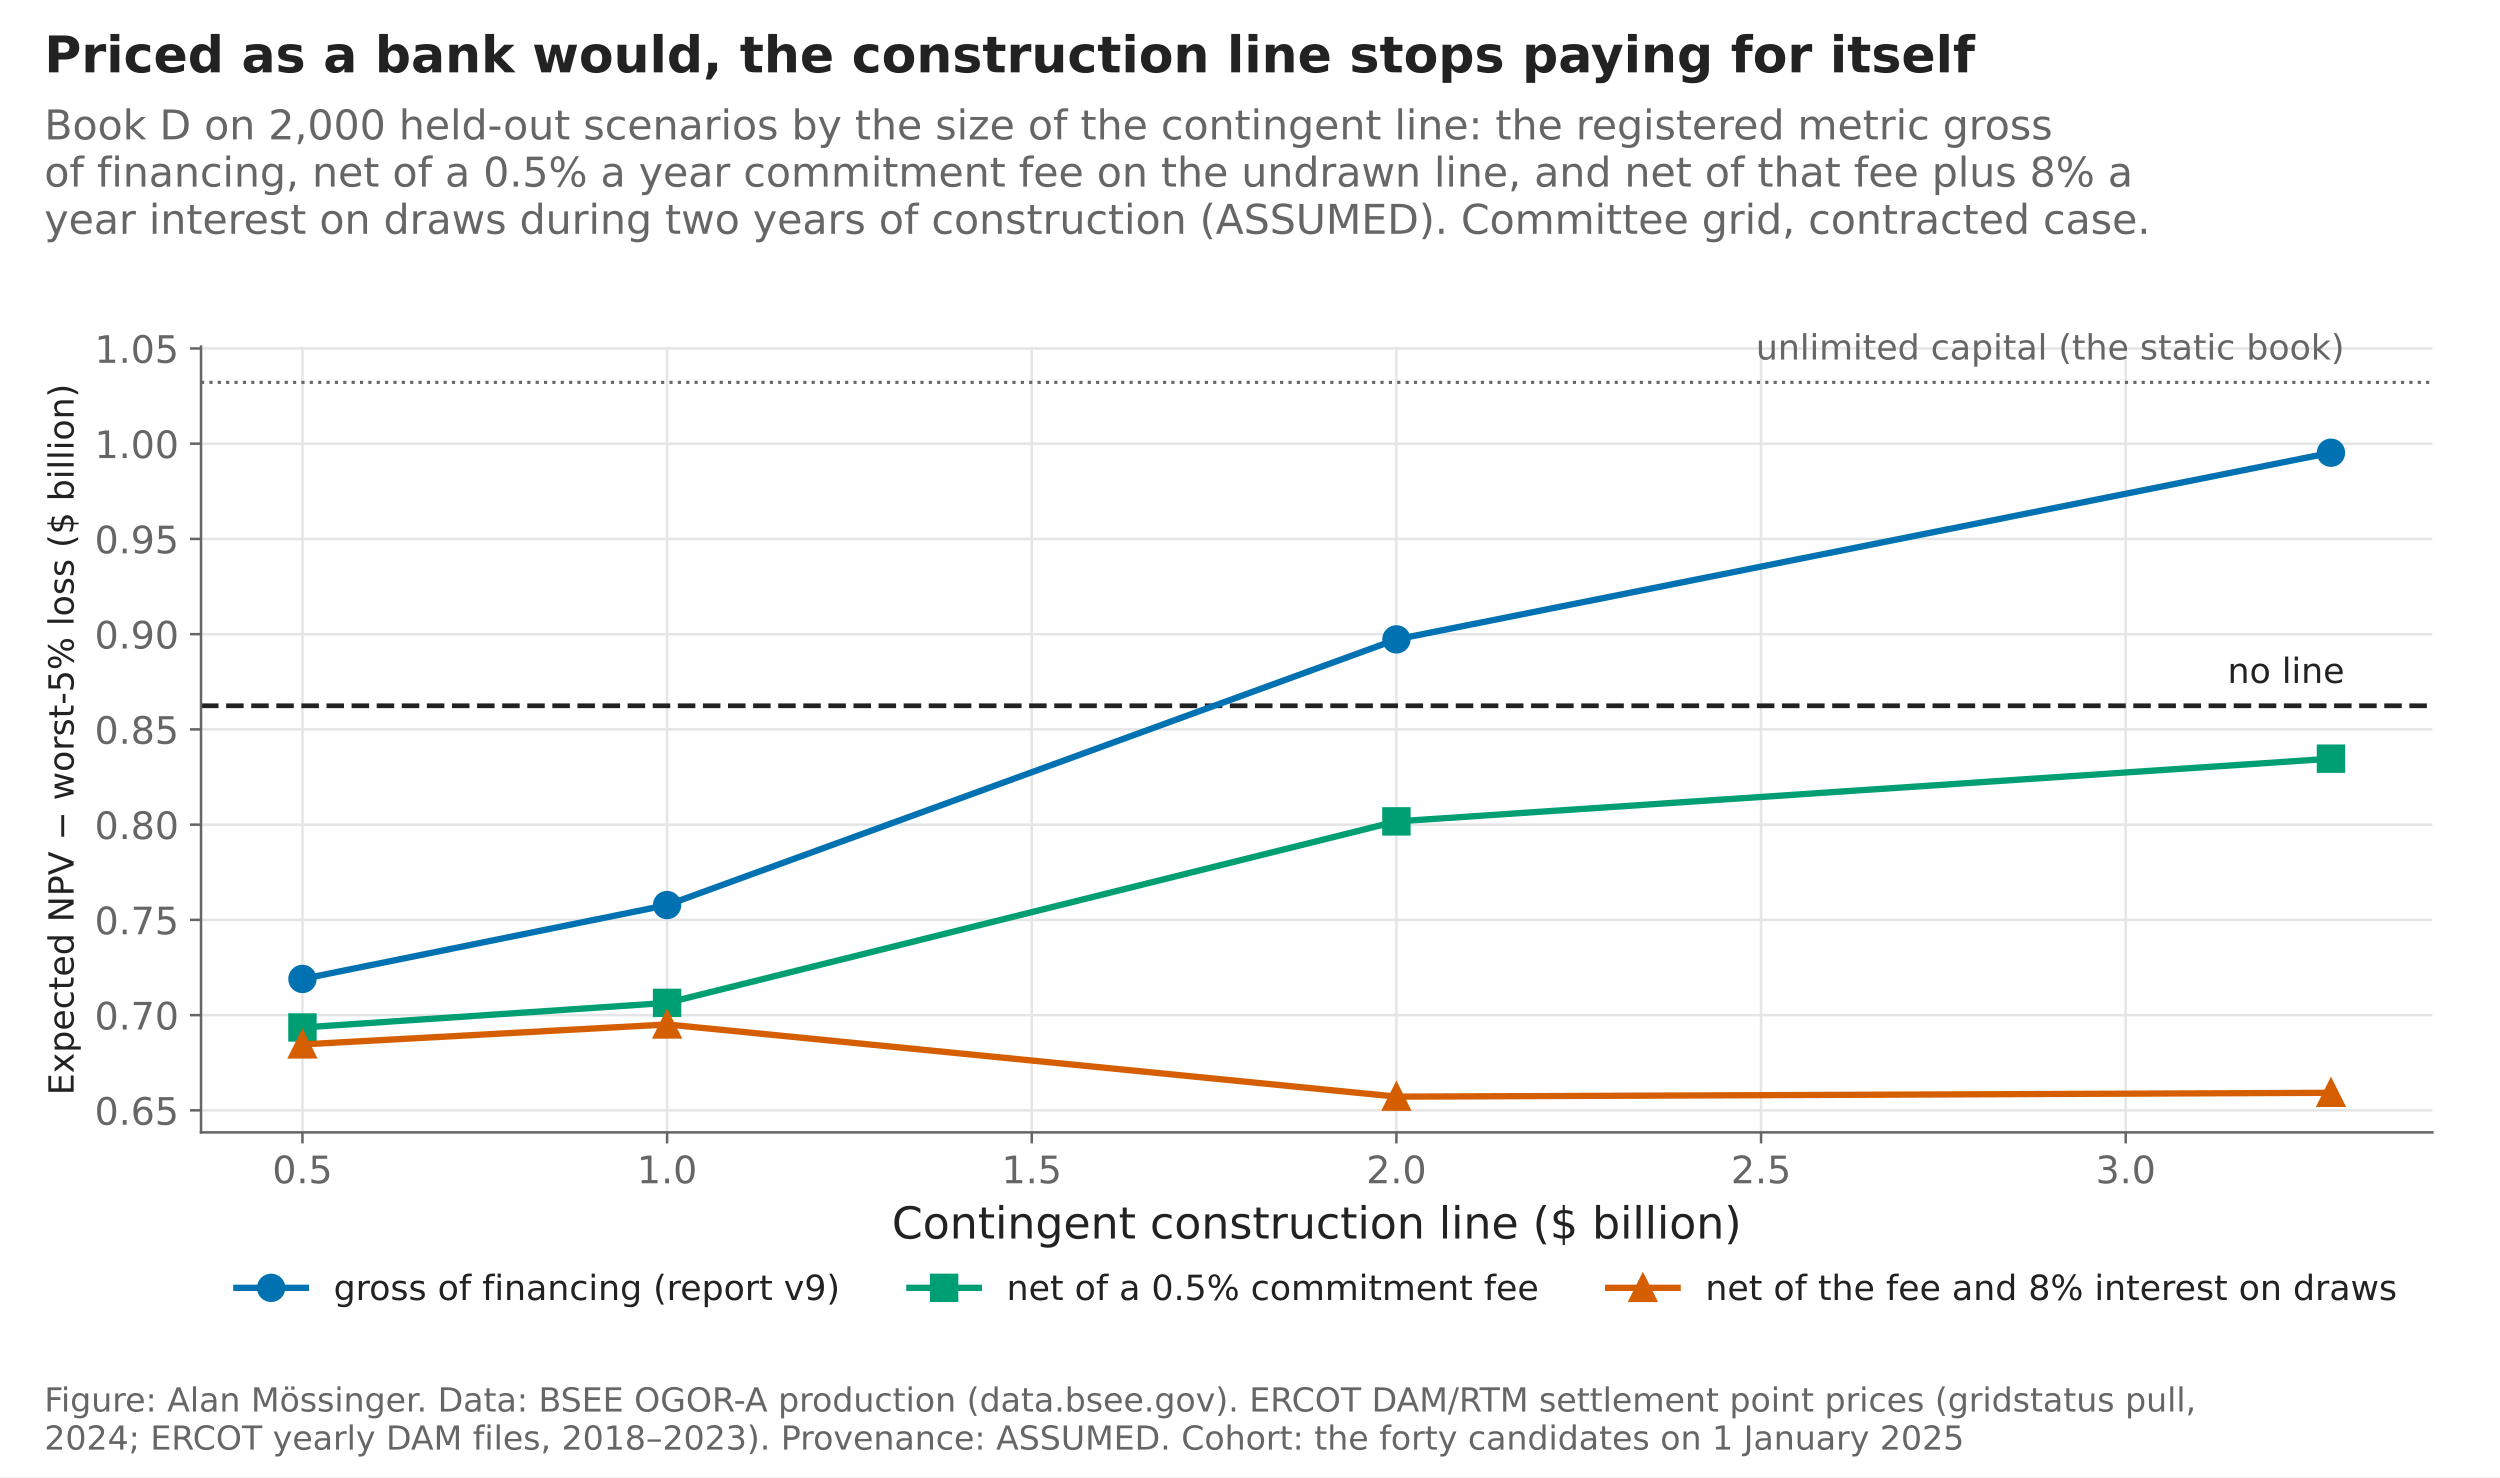
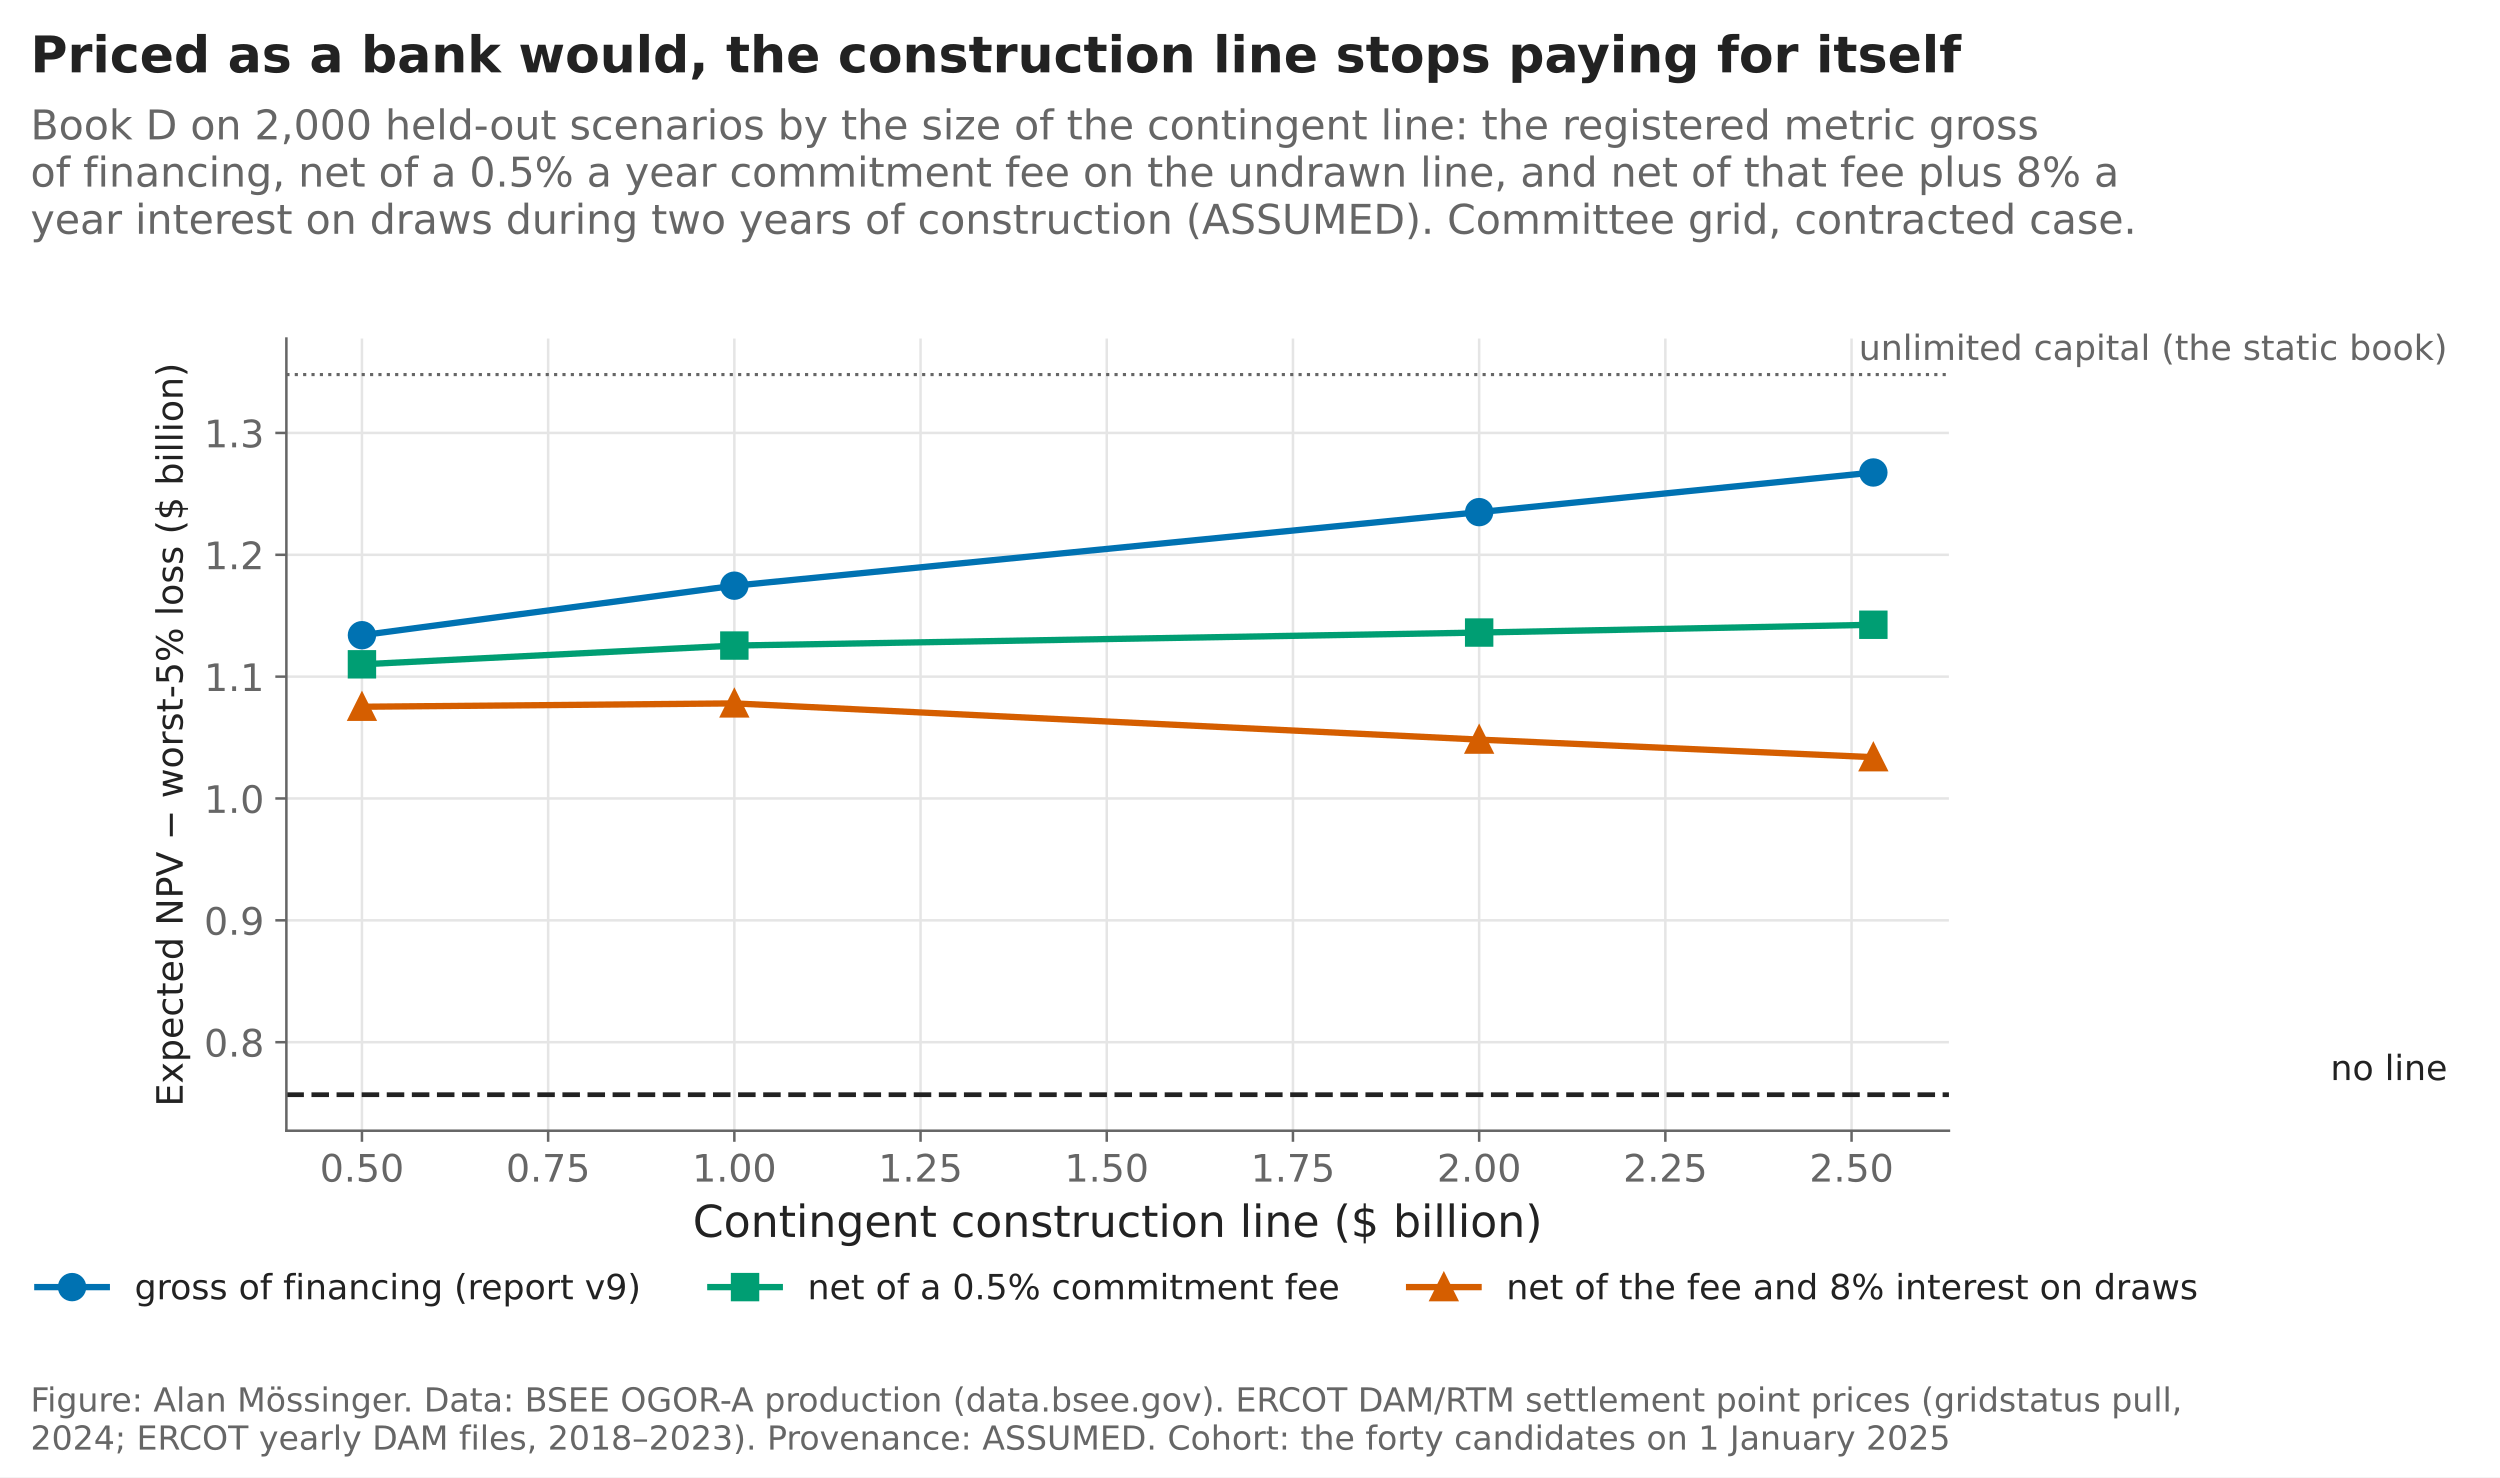
<svg xmlns="http://www.w3.org/2000/svg" xmlns:xlink="http://www.w3.org/1999/xlink" width="792pt" height="468pt" viewBox="0 0 792 468" version="1.1">
  <defs>
    <style type="text/css">*{stroke-linejoin: round; stroke-linecap: butt}</style>
  </defs>
  <g id="figure_1">
    <g id="patch_1">
      <path d="M 0 468  L 792 468  L 792 0  L 0 0  z " style="fill: #ffffff" />
    </g>
    <g id="axes_1">
      <g id="patch_2">
-         <path d="M 63.683 358.734  L 770.582 358.734  L 770.582 109.819  L 63.683 109.819  z " style="fill: #ffffff" />
+         <path d="M 90.723 358.212  L 617.418 358.212  L 617.418 107.255  L 90.723 107.255  z " style="fill: #ffffff" />
      </g>
      <g id="matplotlib.axis_1">
        <g id="xtick_1">
          <g id="line2d_1">
-             <path d="M 95.814 358.734  L 95.814 109.819  " clip-path="url(#pa413c201ce)" style="fill: none; stroke: #e5e5e5; stroke-width: 0.8; stroke-linecap: square" />
+             <path d="M 114.664 358.212  L 114.664 107.255  " clip-path="url(#p8be72e308a)" style="fill: none; stroke: #e5e5e5; stroke-width: 0.8; stroke-linecap: square" />
          </g>
          <g id="line2d_2">
            <defs>
              <path id="me00eba5936" d="M 0 0  L 0 3.5  " style="stroke: #666666; stroke-width: 0.8" />
            </defs>
            <g>
-               <use xlink:href="#me00eba5936" x="95.814" y="358.734" style="fill: #666666; stroke: #666666; stroke-width: 0.8" />
+               <use xlink:href="#me00eba5936" x="114.664" y="358.212" style="fill: #666666; stroke: #666666; stroke-width: 0.8" />
            </g>
          </g>
          <g id="text_1">
-             <text style="font-size: 12px; font-family: 'DejaVu Sans', 'Bitstream Vera Sans', 'Computer Modern Sans Serif', 'Lucida Grande', 'Verdana', 'Geneva', 'Lucid', 'Arial', 'Helvetica', 'Avant Garde', sans-serif; text-anchor: middle; fill: #666666" x="95.814" y="374.852" transform="rotate(-0 95.81435 374.8516)">0.5</text>
+             <text style="font-size: 12px; font-family: 'DejaVu Sans', 'Bitstream Vera Sans', 'Computer Modern Sans Serif', 'Lucida Grande', 'Verdana', 'Geneva', 'Lucid', 'Arial', 'Helvetica', 'Avant Garde', sans-serif; text-anchor: middle; fill: #666666" x="114.664" y="374.329" transform="rotate(-0 114.6636 374.3289)">0.50</text>
          </g>
        </g>
        <g id="xtick_2">
          <g id="line2d_3">
-             <path d="M 211.337 358.734  L 211.337 109.819  " clip-path="url(#pa413c201ce)" style="fill: none; stroke: #e5e5e5; stroke-width: 0.8; stroke-linecap: square" />
+             <path d="M 173.652 358.212  L 173.652 107.255  " clip-path="url(#p8be72e308a)" style="fill: none; stroke: #e5e5e5; stroke-width: 0.8; stroke-linecap: square" />
          </g>
          <g id="line2d_4">
            <g>
-               <use xlink:href="#me00eba5936" x="211.337" y="358.734" style="fill: #666666; stroke: #666666; stroke-width: 0.8" />
+               <use xlink:href="#me00eba5936" x="173.652" y="358.212" style="fill: #666666; stroke: #666666; stroke-width: 0.8" />
            </g>
          </g>
          <g id="text_2">
-             <text style="font-size: 12px; font-family: 'DejaVu Sans', 'Bitstream Vera Sans', 'Computer Modern Sans Serif', 'Lucida Grande', 'Verdana', 'Geneva', 'Lucid', 'Arial', 'Helvetica', 'Avant Garde', sans-serif; text-anchor: middle; fill: #666666" x="211.337" y="374.852" transform="rotate(-0 211.3365 374.8516)">1.0</text>
+             <text style="font-size: 12px; font-family: 'DejaVu Sans', 'Bitstream Vera Sans', 'Computer Modern Sans Serif', 'Lucida Grande', 'Verdana', 'Geneva', 'Lucid', 'Arial', 'Helvetica', 'Avant Garde', sans-serif; text-anchor: middle; fill: #666666" x="173.652" y="374.329" transform="rotate(-0 173.6522 374.3289)">0.75</text>
          </g>
        </g>
        <g id="xtick_3">
          <g id="line2d_5">
-             <path d="M 326.859 358.734  L 326.859 109.819  " clip-path="url(#pa413c201ce)" style="fill: none; stroke: #e5e5e5; stroke-width: 0.8; stroke-linecap: square" />
+             <path d="M 232.641 358.212  L 232.641 107.255  " clip-path="url(#p8be72e308a)" style="fill: none; stroke: #e5e5e5; stroke-width: 0.8; stroke-linecap: square" />
          </g>
          <g id="line2d_6">
            <g>
-               <use xlink:href="#me00eba5936" x="326.859" y="358.734" style="fill: #666666; stroke: #666666; stroke-width: 0.8" />
+               <use xlink:href="#me00eba5936" x="232.641" y="358.212" style="fill: #666666; stroke: #666666; stroke-width: 0.8" />
            </g>
          </g>
          <g id="text_3">
-             <text style="font-size: 12px; font-family: 'DejaVu Sans', 'Bitstream Vera Sans', 'Computer Modern Sans Serif', 'Lucida Grande', 'Verdana', 'Geneva', 'Lucid', 'Arial', 'Helvetica', 'Avant Garde', sans-serif; text-anchor: middle; fill: #666666" x="326.859" y="374.852" transform="rotate(-0 326.8587 374.8516)">1.5</text>
+             <text style="font-size: 12px; font-family: 'DejaVu Sans', 'Bitstream Vera Sans', 'Computer Modern Sans Serif', 'Lucida Grande', 'Verdana', 'Geneva', 'Lucid', 'Arial', 'Helvetica', 'Avant Garde', sans-serif; text-anchor: middle; fill: #666666" x="232.641" y="374.329" transform="rotate(-0 232.6409 374.3289)">1.00</text>
          </g>
        </g>
        <g id="xtick_4">
          <g id="line2d_7">
-             <path d="M 442.381 358.734  L 442.381 109.819  " clip-path="url(#pa413c201ce)" style="fill: none; stroke: #e5e5e5; stroke-width: 0.8; stroke-linecap: square" />
+             <path d="M 291.63 358.212  L 291.63 107.255  " clip-path="url(#p8be72e308a)" style="fill: none; stroke: #e5e5e5; stroke-width: 0.8; stroke-linecap: square" />
          </g>
          <g id="line2d_8">
            <g>
-               <use xlink:href="#me00eba5936" x="442.381" y="358.734" style="fill: #666666; stroke: #666666; stroke-width: 0.8" />
+               <use xlink:href="#me00eba5936" x="291.63" y="358.212" style="fill: #666666; stroke: #666666; stroke-width: 0.8" />
            </g>
          </g>
          <g id="text_4">
-             <text style="font-size: 12px; font-family: 'DejaVu Sans', 'Bitstream Vera Sans', 'Computer Modern Sans Serif', 'Lucida Grande', 'Verdana', 'Geneva', 'Lucid', 'Arial', 'Helvetica', 'Avant Garde', sans-serif; text-anchor: middle; fill: #666666" x="442.381" y="374.852" transform="rotate(-0 442.3808 374.8516)">2.0</text>
+             <text style="font-size: 12px; font-family: 'DejaVu Sans', 'Bitstream Vera Sans', 'Computer Modern Sans Serif', 'Lucida Grande', 'Verdana', 'Geneva', 'Lucid', 'Arial', 'Helvetica', 'Avant Garde', sans-serif; text-anchor: middle; fill: #666666" x="291.63" y="374.329" transform="rotate(-0 291.6295 374.3289)">1.25</text>
          </g>
        </g>
        <g id="xtick_5">
          <g id="line2d_9">
-             <path d="M 557.903 358.734  L 557.903 109.819  " clip-path="url(#pa413c201ce)" style="fill: none; stroke: #e5e5e5; stroke-width: 0.8; stroke-linecap: square" />
+             <path d="M 350.618 358.212  L 350.618 107.255  " clip-path="url(#p8be72e308a)" style="fill: none; stroke: #e5e5e5; stroke-width: 0.8; stroke-linecap: square" />
          </g>
          <g id="line2d_10">
            <g>
-               <use xlink:href="#me00eba5936" x="557.903" y="358.734" style="fill: #666666; stroke: #666666; stroke-width: 0.8" />
+               <use xlink:href="#me00eba5936" x="350.618" y="358.212" style="fill: #666666; stroke: #666666; stroke-width: 0.8" />
            </g>
          </g>
          <g id="text_5">
-             <text style="font-size: 12px; font-family: 'DejaVu Sans', 'Bitstream Vera Sans', 'Computer Modern Sans Serif', 'Lucida Grande', 'Verdana', 'Geneva', 'Lucid', 'Arial', 'Helvetica', 'Avant Garde', sans-serif; text-anchor: middle; fill: #666666" x="557.903" y="374.852" transform="rotate(-0 557.903 374.8516)">2.5</text>
+             <text style="font-size: 12px; font-family: 'DejaVu Sans', 'Bitstream Vera Sans', 'Computer Modern Sans Serif', 'Lucida Grande', 'Verdana', 'Geneva', 'Lucid', 'Arial', 'Helvetica', 'Avant Garde', sans-serif; text-anchor: middle; fill: #666666" x="350.618" y="374.329" transform="rotate(-0 350.6182 374.3289)">1.50</text>
          </g>
        </g>
        <g id="xtick_6">
          <g id="line2d_11">
-             <path d="M 673.425 358.734  L 673.425 109.819  " clip-path="url(#pa413c201ce)" style="fill: none; stroke: #e5e5e5; stroke-width: 0.8; stroke-linecap: square" />
+             <path d="M 409.607 358.212  L 409.607 107.255  " clip-path="url(#p8be72e308a)" style="fill: none; stroke: #e5e5e5; stroke-width: 0.8; stroke-linecap: square" />
          </g>
          <g id="line2d_12">
            <g>
-               <use xlink:href="#me00eba5936" x="673.425" y="358.734" style="fill: #666666; stroke: #666666; stroke-width: 0.8" />
+               <use xlink:href="#me00eba5936" x="409.607" y="358.212" style="fill: #666666; stroke: #666666; stroke-width: 0.8" />
            </g>
          </g>
          <g id="text_6">
-             <text style="font-size: 12px; font-family: 'DejaVu Sans', 'Bitstream Vera Sans', 'Computer Modern Sans Serif', 'Lucida Grande', 'Verdana', 'Geneva', 'Lucid', 'Arial', 'Helvetica', 'Avant Garde', sans-serif; text-anchor: middle; fill: #666666" x="673.425" y="374.852" transform="rotate(-0 673.4251 374.8516)">3.0</text>
-           </g>
-         </g>
-         <g id="text_7">
-           <text style="font-size: 14px; font-family: 'DejaVu Sans', 'Bitstream Vera Sans', 'Computer Modern Sans Serif', 'Lucida Grande', 'Verdana', 'Geneva', 'Lucid', 'Arial', 'Helvetica', 'Avant Garde', sans-serif; text-anchor: middle; fill: #222222" x="417.132" y="392.372" transform="rotate(-0 417.1321 392.3723)">Contingent construction line ($ billion)</text>
+             <text style="font-size: 12px; font-family: 'DejaVu Sans', 'Bitstream Vera Sans', 'Computer Modern Sans Serif', 'Lucida Grande', 'Verdana', 'Geneva', 'Lucid', 'Arial', 'Helvetica', 'Avant Garde', sans-serif; text-anchor: middle; fill: #666666" x="409.607" y="374.329" transform="rotate(-0 409.6069 374.3289)">1.75</text>
+           </g>
+         </g>
+         <g id="xtick_7">
+           <g id="line2d_13">
+             <path d="M 468.596 358.212  L 468.596 107.255  " clip-path="url(#p8be72e308a)" style="fill: none; stroke: #e5e5e5; stroke-width: 0.8; stroke-linecap: square" />
+           </g>
+           <g id="line2d_14">
+             <g>
+               <use xlink:href="#me00eba5936" x="468.596" y="358.212" style="fill: #666666; stroke: #666666; stroke-width: 0.8" />
+             </g>
+           </g>
+           <g id="text_7">
+             <text style="font-size: 12px; font-family: 'DejaVu Sans', 'Bitstream Vera Sans', 'Computer Modern Sans Serif', 'Lucida Grande', 'Verdana', 'Geneva', 'Lucid', 'Arial', 'Helvetica', 'Avant Garde', sans-serif; text-anchor: middle; fill: #666666" x="468.596" y="374.329" transform="rotate(-0 468.5955 374.3289)">2.00</text>
+           </g>
+         </g>
+         <g id="xtick_8">
+           <g id="line2d_15">
+             <path d="M 527.584 358.212  L 527.584 107.255  " clip-path="url(#p8be72e308a)" style="fill: none; stroke: #e5e5e5; stroke-width: 0.8; stroke-linecap: square" />
+           </g>
+           <g id="line2d_16">
+             <g>
+               <use xlink:href="#me00eba5936" x="527.584" y="358.212" style="fill: #666666; stroke: #666666; stroke-width: 0.8" />
+             </g>
+           </g>
+           <g id="text_8">
+             <text style="font-size: 12px; font-family: 'DejaVu Sans', 'Bitstream Vera Sans', 'Computer Modern Sans Serif', 'Lucida Grande', 'Verdana', 'Geneva', 'Lucid', 'Arial', 'Helvetica', 'Avant Garde', sans-serif; text-anchor: middle; fill: #666666" x="527.584" y="374.329" transform="rotate(-0 527.5842 374.3289)">2.25</text>
+           </g>
+         </g>
+         <g id="xtick_9">
+           <g id="line2d_17">
+             <path d="M 586.573 358.212  L 586.573 107.255  " clip-path="url(#p8be72e308a)" style="fill: none; stroke: #e5e5e5; stroke-width: 0.8; stroke-linecap: square" />
+           </g>
+           <g id="line2d_18">
+             <g>
+               <use xlink:href="#me00eba5936" x="586.573" y="358.212" style="fill: #666666; stroke: #666666; stroke-width: 0.8" />
+             </g>
+           </g>
+           <g id="text_9">
+             <text style="font-size: 12px; font-family: 'DejaVu Sans', 'Bitstream Vera Sans', 'Computer Modern Sans Serif', 'Lucida Grande', 'Verdana', 'Geneva', 'Lucid', 'Arial', 'Helvetica', 'Avant Garde', sans-serif; text-anchor: middle; fill: #666666" x="586.573" y="374.329" transform="rotate(-0 586.5728 374.3289)">2.50</text>
+           </g>
+         </g>
+         <g id="text_10">
+           <text style="font-size: 14px; font-family: 'DejaVu Sans', 'Bitstream Vera Sans', 'Computer Modern Sans Serif', 'Lucida Grande', 'Verdana', 'Geneva', 'Lucid', 'Arial', 'Helvetica', 'Avant Garde', sans-serif; text-anchor: middle; fill: #222222" x="354.071" y="391.85" transform="rotate(-0 354.0706 391.8495)">Contingent construction line ($ billion)</text>
        </g>
      </g>
      <g id="matplotlib.axis_2">
        <g id="ytick_1">
-           <g id="line2d_13">
-             <path d="M 63.683 351.761  L 770.582 351.761  " clip-path="url(#pa413c201ce)" style="fill: none; stroke: #e5e5e5; stroke-width: 0.8; stroke-linecap: square" />
-           </g>
-           <g id="line2d_14">
+           <g id="line2d_19">
+             <path d="M 90.723 330.167  L 617.418 330.167  " clip-path="url(#p8be72e308a)" style="fill: none; stroke: #e5e5e5; stroke-width: 0.8; stroke-linecap: square" />
+           </g>
+           <g id="line2d_20">
            <defs>
              <path id="mce5acbc380" d="M 0 0  L -3.5 0  " style="stroke: #666666; stroke-width: 0.8" />
            </defs>
            <g>
-               <use xlink:href="#mce5acbc380" x="63.683" y="351.761" style="fill: #666666; stroke: #666666; stroke-width: 0.8" />
-             </g>
-           </g>
-           <g id="text_8">
-             <text style="font-size: 12px; font-family: 'DejaVu Sans', 'Bitstream Vera Sans', 'Computer Modern Sans Serif', 'Lucida Grande', 'Verdana', 'Geneva', 'Lucid', 'Arial', 'Helvetica', 'Avant Garde', sans-serif; text-anchor: end; fill: #666666" x="56.683" y="356.32" transform="rotate(-0 56.68258 356.3198)">0.65</text>
+               <use xlink:href="#mce5acbc380" x="90.723" y="330.167" style="fill: #666666; stroke: #666666; stroke-width: 0.8" />
+             </g>
+           </g>
+           <g id="text_11">
+             <text style="font-size: 12px; font-family: 'DejaVu Sans', 'Bitstream Vera Sans', 'Computer Modern Sans Serif', 'Lucida Grande', 'Verdana', 'Geneva', 'Lucid', 'Arial', 'Helvetica', 'Avant Garde', sans-serif; text-anchor: end; fill: #666666" x="83.723" y="334.726" transform="rotate(-0 83.72288 334.726)">0.8</text>
          </g>
        </g>
        <g id="ytick_2">
-           <g id="line2d_15">
-             <path d="M 63.683 321.59  L 770.582 321.59  " clip-path="url(#pa413c201ce)" style="fill: none; stroke: #e5e5e5; stroke-width: 0.8; stroke-linecap: square" />
-           </g>
-           <g id="line2d_16">
-             <g>
-               <use xlink:href="#mce5acbc380" x="63.683" y="321.59" style="fill: #666666; stroke: #666666; stroke-width: 0.8" />
-             </g>
-           </g>
-           <g id="text_9">
-             <text style="font-size: 12px; font-family: 'DejaVu Sans', 'Bitstream Vera Sans', 'Computer Modern Sans Serif', 'Lucida Grande', 'Verdana', 'Geneva', 'Lucid', 'Arial', 'Helvetica', 'Avant Garde', sans-serif; text-anchor: end; fill: #666666" x="56.683" y="326.148" transform="rotate(-0 56.68258 326.1483)">0.70</text>
+           <g id="line2d_21">
+             <path d="M 90.723 291.564  L 617.418 291.564  " clip-path="url(#p8be72e308a)" style="fill: none; stroke: #e5e5e5; stroke-width: 0.8; stroke-linecap: square" />
+           </g>
+           <g id="line2d_22">
+             <g>
+               <use xlink:href="#mce5acbc380" x="90.723" y="291.564" style="fill: #666666; stroke: #666666; stroke-width: 0.8" />
+             </g>
+           </g>
+           <g id="text_12">
+             <text style="font-size: 12px; font-family: 'DejaVu Sans', 'Bitstream Vera Sans', 'Computer Modern Sans Serif', 'Lucida Grande', 'Verdana', 'Geneva', 'Lucid', 'Arial', 'Helvetica', 'Avant Garde', sans-serif; text-anchor: end; fill: #666666" x="83.723" y="296.123" transform="rotate(-0 83.72288 296.1228)">0.9</text>
          </g>
        </g>
        <g id="ytick_3">
-           <g id="line2d_17">
-             <path d="M 63.683 291.418  L 770.582 291.418  " clip-path="url(#pa413c201ce)" style="fill: none; stroke: #e5e5e5; stroke-width: 0.8; stroke-linecap: square" />
-           </g>
-           <g id="line2d_18">
-             <g>
-               <use xlink:href="#mce5acbc380" x="63.683" y="291.418" style="fill: #666666; stroke: #666666; stroke-width: 0.8" />
-             </g>
-           </g>
-           <g id="text_10">
-             <text style="font-size: 12px; font-family: 'DejaVu Sans', 'Bitstream Vera Sans', 'Computer Modern Sans Serif', 'Lucida Grande', 'Verdana', 'Geneva', 'Lucid', 'Arial', 'Helvetica', 'Avant Garde', sans-serif; text-anchor: end; fill: #666666" x="56.683" y="295.977" transform="rotate(-0 56.68258 295.9767)">0.75</text>
+           <g id="line2d_23">
+             <path d="M 90.723 252.961  L 617.418 252.961  " clip-path="url(#p8be72e308a)" style="fill: none; stroke: #e5e5e5; stroke-width: 0.8; stroke-linecap: square" />
+           </g>
+           <g id="line2d_24">
+             <g>
+               <use xlink:href="#mce5acbc380" x="90.723" y="252.961" style="fill: #666666; stroke: #666666; stroke-width: 0.8" />
+             </g>
+           </g>
+           <g id="text_13">
+             <text style="font-size: 12px; font-family: 'DejaVu Sans', 'Bitstream Vera Sans', 'Computer Modern Sans Serif', 'Lucida Grande', 'Verdana', 'Geneva', 'Lucid', 'Arial', 'Helvetica', 'Avant Garde', sans-serif; text-anchor: end; fill: #666666" x="83.723" y="257.52" transform="rotate(-0 83.72288 257.5195)">1.0</text>
          </g>
        </g>
        <g id="ytick_4">
-           <g id="line2d_19">
-             <path d="M 63.683 261.247  L 770.582 261.247  " clip-path="url(#pa413c201ce)" style="fill: none; stroke: #e5e5e5; stroke-width: 0.8; stroke-linecap: square" />
-           </g>
-           <g id="line2d_20">
-             <g>
-               <use xlink:href="#mce5acbc380" x="63.683" y="261.247" style="fill: #666666; stroke: #666666; stroke-width: 0.8" />
-             </g>
-           </g>
-           <g id="text_11">
-             <text style="font-size: 12px; font-family: 'DejaVu Sans', 'Bitstream Vera Sans', 'Computer Modern Sans Serif', 'Lucida Grande', 'Verdana', 'Geneva', 'Lucid', 'Arial', 'Helvetica', 'Avant Garde', sans-serif; text-anchor: end; fill: #666666" x="56.683" y="265.805" transform="rotate(-0 56.68258 265.8052)">0.80</text>
+           <g id="line2d_25">
+             <path d="M 90.723 214.358  L 617.418 214.358  " clip-path="url(#p8be72e308a)" style="fill: none; stroke: #e5e5e5; stroke-width: 0.8; stroke-linecap: square" />
+           </g>
+           <g id="line2d_26">
+             <g>
+               <use xlink:href="#mce5acbc380" x="90.723" y="214.358" style="fill: #666666; stroke: #666666; stroke-width: 0.8" />
+             </g>
+           </g>
+           <g id="text_14">
+             <text style="font-size: 12px; font-family: 'DejaVu Sans', 'Bitstream Vera Sans', 'Computer Modern Sans Serif', 'Lucida Grande', 'Verdana', 'Geneva', 'Lucid', 'Arial', 'Helvetica', 'Avant Garde', sans-serif; text-anchor: end; fill: #666666" x="83.723" y="218.916" transform="rotate(-0 83.72288 218.9163)">1.1</text>
          </g>
        </g>
        <g id="ytick_5">
-           <g id="line2d_21">
-             <path d="M 63.683 231.075  L 770.582 231.075  " clip-path="url(#pa413c201ce)" style="fill: none; stroke: #e5e5e5; stroke-width: 0.8; stroke-linecap: square" />
-           </g>
-           <g id="line2d_22">
-             <g>
-               <use xlink:href="#mce5acbc380" x="63.683" y="231.075" style="fill: #666666; stroke: #666666; stroke-width: 0.8" />
-             </g>
-           </g>
-           <g id="text_12">
-             <text style="font-size: 12px; font-family: 'DejaVu Sans', 'Bitstream Vera Sans', 'Computer Modern Sans Serif', 'Lucida Grande', 'Verdana', 'Geneva', 'Lucid', 'Arial', 'Helvetica', 'Avant Garde', sans-serif; text-anchor: end; fill: #666666" x="56.683" y="235.634" transform="rotate(-0 56.68258 235.6337)">0.85</text>
+           <g id="line2d_27">
+             <path d="M 90.723 175.754  L 617.418 175.754  " clip-path="url(#p8be72e308a)" style="fill: none; stroke: #e5e5e5; stroke-width: 0.8; stroke-linecap: square" />
+           </g>
+           <g id="line2d_28">
+             <g>
+               <use xlink:href="#mce5acbc380" x="90.723" y="175.754" style="fill: #666666; stroke: #666666; stroke-width: 0.8" />
+             </g>
+           </g>
+           <g id="text_15">
+             <text style="font-size: 12px; font-family: 'DejaVu Sans', 'Bitstream Vera Sans', 'Computer Modern Sans Serif', 'Lucida Grande', 'Verdana', 'Geneva', 'Lucid', 'Arial', 'Helvetica', 'Avant Garde', sans-serif; text-anchor: end; fill: #666666" x="83.723" y="180.313" transform="rotate(-0 83.72288 180.3131)">1.2</text>
          </g>
        </g>
        <g id="ytick_6">
-           <g id="line2d_23">
-             <path d="M 63.683 200.904  L 770.582 200.904  " clip-path="url(#pa413c201ce)" style="fill: none; stroke: #e5e5e5; stroke-width: 0.8; stroke-linecap: square" />
-           </g>
-           <g id="line2d_24">
-             <g>
-               <use xlink:href="#mce5acbc380" x="63.683" y="200.904" style="fill: #666666; stroke: #666666; stroke-width: 0.8" />
-             </g>
-           </g>
-           <g id="text_13">
-             <text style="font-size: 12px; font-family: 'DejaVu Sans', 'Bitstream Vera Sans', 'Computer Modern Sans Serif', 'Lucida Grande', 'Verdana', 'Geneva', 'Lucid', 'Arial', 'Helvetica', 'Avant Garde', sans-serif; text-anchor: end; fill: #666666" x="56.683" y="205.462" transform="rotate(-0 56.68258 205.4621)">0.90</text>
-           </g>
-         </g>
-         <g id="ytick_7">
-           <g id="line2d_25">
-             <path d="M 63.683 170.732  L 770.582 170.732  " clip-path="url(#pa413c201ce)" style="fill: none; stroke: #e5e5e5; stroke-width: 0.8; stroke-linecap: square" />
-           </g>
-           <g id="line2d_26">
-             <g>
-               <use xlink:href="#mce5acbc380" x="63.683" y="170.732" style="fill: #666666; stroke: #666666; stroke-width: 0.8" />
-             </g>
-           </g>
-           <g id="text_14">
-             <text style="font-size: 12px; font-family: 'DejaVu Sans', 'Bitstream Vera Sans', 'Computer Modern Sans Serif', 'Lucida Grande', 'Verdana', 'Geneva', 'Lucid', 'Arial', 'Helvetica', 'Avant Garde', sans-serif; text-anchor: end; fill: #666666" x="56.683" y="175.291" transform="rotate(-0 56.68258 175.2906)">0.95</text>
-           </g>
-         </g>
-         <g id="ytick_8">
-           <g id="line2d_27">
-             <path d="M 63.683 140.56  L 770.582 140.56  " clip-path="url(#pa413c201ce)" style="fill: none; stroke: #e5e5e5; stroke-width: 0.8; stroke-linecap: square" />
-           </g>
-           <g id="line2d_28">
-             <g>
-               <use xlink:href="#mce5acbc380" x="63.683" y="140.56" style="fill: #666666; stroke: #666666; stroke-width: 0.8" />
-             </g>
-           </g>
-           <g id="text_15">
-             <text style="font-size: 12px; font-family: 'DejaVu Sans', 'Bitstream Vera Sans', 'Computer Modern Sans Serif', 'Lucida Grande', 'Verdana', 'Geneva', 'Lucid', 'Arial', 'Helvetica', 'Avant Garde', sans-serif; text-anchor: end; fill: #666666" x="56.683" y="145.119" transform="rotate(-0 56.68258 145.1191)">1.00</text>
-           </g>
-         </g>
-         <g id="ytick_9">
          <g id="line2d_29">
-             <path d="M 63.683 110.389  L 770.582 110.389  " clip-path="url(#pa413c201ce)" style="fill: none; stroke: #e5e5e5; stroke-width: 0.8; stroke-linecap: square" />
+             <path d="M 90.723 137.151  L 617.418 137.151  " clip-path="url(#p8be72e308a)" style="fill: none; stroke: #e5e5e5; stroke-width: 0.8; stroke-linecap: square" />
          </g>
          <g id="line2d_30">
            <g>
-               <use xlink:href="#mce5acbc380" x="63.683" y="110.389" style="fill: #666666; stroke: #666666; stroke-width: 0.8" />
+               <use xlink:href="#mce5acbc380" x="90.723" y="137.151" style="fill: #666666; stroke: #666666; stroke-width: 0.8" />
            </g>
          </g>
          <g id="text_16">
-             <text style="font-size: 12px; font-family: 'DejaVu Sans', 'Bitstream Vera Sans', 'Computer Modern Sans Serif', 'Lucida Grande', 'Verdana', 'Geneva', 'Lucid', 'Arial', 'Helvetica', 'Avant Garde', sans-serif; text-anchor: end; fill: #666666" x="56.683" y="114.948" transform="rotate(-0 56.68258 114.9475)">1.05</text>
+             <text style="font-size: 12px; font-family: 'DejaVu Sans', 'Bitstream Vera Sans', 'Computer Modern Sans Serif', 'Lucida Grande', 'Verdana', 'Geneva', 'Lucid', 'Arial', 'Helvetica', 'Avant Garde', sans-serif; text-anchor: end; fill: #666666" x="83.723" y="141.71" transform="rotate(-0 83.72288 141.7098)">1.3</text>
          </g>
        </g>
        <g id="text_17">
-           <text style="font-size: 11px; font-family: 'DejaVu Sans', 'Bitstream Vera Sans', 'Computer Modern Sans Serif', 'Lucida Grande', 'Verdana', 'Geneva', 'Lucid', 'Arial', 'Helvetica', 'Avant Garde', sans-serif; text-anchor: middle; fill: #222222" x="23.321" y="234.277" transform="rotate(-90 23.32125 234.2769)">Expected NPV − worst-5% loss ($ billion)</text>
+           <text style="font-size: 11.5px; font-family: 'DejaVu Sans', 'Bitstream Vera Sans', 'Computer Modern Sans Serif', 'Lucida Grande', 'Verdana', 'Geneva', 'Lucid', 'Arial', 'Helvetica', 'Avant Garde', sans-serif; text-anchor: middle; fill: #222222" x="57.876" y="232.733" transform="rotate(-90 57.87644 232.7332)">Expected NPV − worst-5% loss ($ billion)</text>
        </g>
      </g>
      <g id="line2d_31">
-         <path d="M 63.683 223.593  L 770.582 223.593  " clip-path="url(#pa413c201ce)" style="fill: none; stroke-dasharray: 5.55,2.4; stroke-dashoffset: 0; stroke: #222222; stroke-width: 1.5" />
+         <path d="M 90.723 346.805  L 617.418 346.805  " clip-path="url(#p8be72e308a)" style="fill: none; stroke-dasharray: 5.55,2.4; stroke-dashoffset: 0; stroke: #222222; stroke-width: 1.5" />
      </g>
      <g id="line2d_32">
-         <path d="M 63.683 121.134  L 770.582 121.134  " clip-path="url(#pa413c201ce)" style="fill: none; stroke-dasharray: 1,1.65; stroke-dashoffset: 0; stroke: #666666" />
+         <path d="M 90.723 118.662  L 617.418 118.662  " clip-path="url(#p8be72e308a)" style="fill: none; stroke-dasharray: 1,1.65; stroke-dashoffset: 0; stroke: #666666" />
      </g>
      <g id="line2d_33">
-         <path d="M 95.814 310.133  L 211.337 286.72  L 442.381 202.557  L 738.45 143.425  " clip-path="url(#pa413c201ce)" style="fill: none; stroke: #0072b2; stroke-width: 2; stroke-linecap: square" />
+         <path d="M 114.664 201.231  L 232.641 185.545  L 468.596 162.241  L 593.478 149.684  " clip-path="url(#p8be72e308a)" style="fill: none; stroke: #0072b2; stroke-width: 2; stroke-linecap: square" />
        <defs>
          <path id="m91adc1bbf9" d="M 0 4  C 1.061 4 2.078 3.579 2.828 2.828  C 3.579 2.078 4 1.061 4 0  C 4 -1.061 3.579 -2.078 2.828 -2.828  C 2.078 -3.579 1.061 -4 0 -4  C -1.061 -4 -2.078 -3.579 -2.828 -2.828  C -3.579 -2.078 -4 -1.061 -4 0  C -4 1.061 -3.579 2.078 -2.828 2.828  C -2.078 3.579 -1.061 4 0 4  z " style="stroke: #0072b2" />
        </defs>
-         <g clip-path="url(#pa413c201ce)">
-           <use xlink:href="#m91adc1bbf9" x="95.814" y="310.133" style="fill: #0072b2; stroke: #0072b2" />
-           <use xlink:href="#m91adc1bbf9" x="211.337" y="286.72" style="fill: #0072b2; stroke: #0072b2" />
-           <use xlink:href="#m91adc1bbf9" x="442.381" y="202.557" style="fill: #0072b2; stroke: #0072b2" />
-           <use xlink:href="#m91adc1bbf9" x="738.45" y="143.425" style="fill: #0072b2; stroke: #0072b2" />
+         <g clip-path="url(#p8be72e308a)">
+           <use xlink:href="#m91adc1bbf9" x="114.664" y="201.231" style="fill: #0072b2; stroke: #0072b2" />
+           <use xlink:href="#m91adc1bbf9" x="232.641" y="185.545" style="fill: #0072b2; stroke: #0072b2" />
+           <use xlink:href="#m91adc1bbf9" x="468.596" y="162.241" style="fill: #0072b2; stroke: #0072b2" />
+           <use xlink:href="#m91adc1bbf9" x="593.478" y="149.684" style="fill: #0072b2; stroke: #0072b2" />
        </g>
      </g>
      <g id="line2d_34">
-         <path d="M 95.814 325.506  L 211.337 317.71  L 442.381 260.214  L 738.45 240.348  " clip-path="url(#pa413c201ce)" style="fill: none; stroke: #009e73; stroke-width: 2; stroke-linecap: square" />
+         <path d="M 114.664 210.455  L 232.641 204.513  L 468.596 200.393  L 593.478 197.922  " clip-path="url(#p8be72e308a)" style="fill: none; stroke: #009e73; stroke-width: 2; stroke-linecap: square" />
        <defs>
          <path id="m236cd11282" d="M -4 4  L 4 4  L 4 -4  L -4 -4  z " style="stroke: #009e73; stroke-linejoin: miter" />
        </defs>
-         <g clip-path="url(#pa413c201ce)">
-           <use xlink:href="#m236cd11282" x="95.814" y="325.506" style="fill: #009e73; stroke: #009e73; stroke-linejoin: miter" />
-           <use xlink:href="#m236cd11282" x="211.337" y="317.71" style="fill: #009e73; stroke: #009e73; stroke-linejoin: miter" />
-           <use xlink:href="#m236cd11282" x="442.381" y="260.214" style="fill: #009e73; stroke: #009e73; stroke-linejoin: miter" />
-           <use xlink:href="#m236cd11282" x="738.45" y="240.348" style="fill: #009e73; stroke: #009e73; stroke-linejoin: miter" />
+         <g clip-path="url(#p8be72e308a)">
+           <use xlink:href="#m236cd11282" x="114.664" y="210.455" style="fill: #009e73; stroke: #009e73; stroke-linejoin: miter" />
+           <use xlink:href="#m236cd11282" x="232.641" y="204.513" style="fill: #009e73; stroke: #009e73; stroke-linejoin: miter" />
+           <use xlink:href="#m236cd11282" x="468.596" y="200.393" style="fill: #009e73; stroke: #009e73; stroke-linejoin: miter" />
+           <use xlink:href="#m236cd11282" x="593.478" y="197.922" style="fill: #009e73; stroke: #009e73; stroke-linejoin: miter" />
        </g>
      </g>
      <g id="line2d_35">
-         <path d="M 95.814 330.867  L 211.337 324.543  L 442.381 347.42  L 738.45 346.199  " clip-path="url(#pa413c201ce)" style="fill: none; stroke: #d55e00; stroke-width: 2; stroke-linecap: square" />
+         <path d="M 114.664 223.898  L 232.641 222.837  L 468.596 234.309  L 593.478 239.887  " clip-path="url(#p8be72e308a)" style="fill: none; stroke: #d55e00; stroke-width: 2; stroke-linecap: square" />
        <defs>
          <path id="mebef50f0eb" d="M 0 -4  L -4 4  L 4 4  z " style="stroke: #d55e00; stroke-linejoin: miter" />
        </defs>
-         <g clip-path="url(#pa413c201ce)">
-           <use xlink:href="#mebef50f0eb" x="95.814" y="330.867" style="fill: #d55e00; stroke: #d55e00; stroke-linejoin: miter" />
-           <use xlink:href="#mebef50f0eb" x="211.337" y="324.543" style="fill: #d55e00; stroke: #d55e00; stroke-linejoin: miter" />
-           <use xlink:href="#mebef50f0eb" x="442.381" y="347.42" style="fill: #d55e00; stroke: #d55e00; stroke-linejoin: miter" />
-           <use xlink:href="#mebef50f0eb" x="738.45" y="346.199" style="fill: #d55e00; stroke: #d55e00; stroke-linejoin: miter" />
+         <g clip-path="url(#p8be72e308a)">
+           <use xlink:href="#mebef50f0eb" x="114.664" y="223.898" style="fill: #d55e00; stroke: #d55e00; stroke-linejoin: miter" />
+           <use xlink:href="#mebef50f0eb" x="232.641" y="222.837" style="fill: #d55e00; stroke: #d55e00; stroke-linejoin: miter" />
+           <use xlink:href="#mebef50f0eb" x="468.596" y="234.309" style="fill: #d55e00; stroke: #d55e00; stroke-linejoin: miter" />
+           <use xlink:href="#mebef50f0eb" x="593.478" y="239.887" style="fill: #d55e00; stroke: #d55e00; stroke-linejoin: miter" />
        </g>
      </g>
      <g id="patch_3">
-         <path d="M 63.683 358.734  L 63.683 109.819  " style="fill: none; stroke: #666666; stroke-width: 0.8; stroke-linejoin: miter; stroke-linecap: square" />
+         <path d="M 90.723 358.212  L 90.723 107.255  " style="fill: none; stroke: #666666; stroke-width: 0.8; stroke-linejoin: miter; stroke-linecap: square" />
      </g>
      <g id="patch_4">
-         <path d="M 63.683 358.734  L 770.582 358.734  " style="fill: none; stroke: #666666; stroke-width: 0.8; stroke-linejoin: miter; stroke-linecap: square" />
+         <path d="M 90.723 358.212  L 617.418 358.212  " style="fill: none; stroke: #666666; stroke-width: 0.8; stroke-linejoin: miter; stroke-linecap: square" />
      </g>
      <g id="text_18">
-         <text style="font-size: 11px; font-family: 'DejaVu Sans', 'Bitstream Vera Sans', 'Computer Modern Sans Serif', 'Lucida Grande', 'Verdana', 'Geneva', 'Lucid', 'Arial', 'Helvetica', 'Avant Garde', sans-serif; text-anchor: end; fill: #222222" x="742.738" y="216.352" transform="rotate(-0 742.7384 216.3518)">no line</text>
+         <text style="font-size: 11px; font-family: 'DejaVu Sans', 'Bitstream Vera Sans', 'Computer Modern Sans Serif', 'Lucida Grande', 'Verdana', 'Geneva', 'Lucid', 'Arial', 'Helvetica', 'Avant Garde', sans-serif; text-anchor: end; fill: #222222" x="775.337" y="342.172" transform="rotate(-0 775.3365 342.1722)">no line</text>
      </g>
      <g id="text_19">
-         <text style="font-size: 11px; font-family: 'DejaVu Sans', 'Bitstream Vera Sans', 'Computer Modern Sans Serif', 'Lucida Grande', 'Verdana', 'Geneva', 'Lucid', 'Arial', 'Helvetica', 'Avant Garde', sans-serif; text-anchor: end; fill: #666666" x="742.738" y="113.892" transform="rotate(-0 742.7384 113.8925)">unlimited capital (the static book)</text>
+         <text style="font-size: 11px; font-family: 'DejaVu Sans', 'Bitstream Vera Sans', 'Computer Modern Sans Serif', 'Lucida Grande', 'Verdana', 'Geneva', 'Lucid', 'Arial', 'Helvetica', 'Avant Garde', sans-serif; text-anchor: end; fill: #666666" x="775.337" y="114.029" transform="rotate(-0 775.3365 114.0294)">unlimited capital (the static book)</text>
      </g>
      <g id="legend_1">
        <g id="line2d_36">
-           <path d="M 74.894 407.991  L 85.894 407.991  L 96.894 407.991  " style="fill: none; stroke: #0072b2; stroke-width: 2; stroke-linecap: square" />
+           <path d="M 11.832 407.754  L 22.832 407.754  L 33.832 407.754  " style="fill: none; stroke: #0072b2; stroke-width: 2; stroke-linecap: square" />
          <g>
-             <use xlink:href="#m91adc1bbf9" x="85.894" y="407.991" style="fill: #0072b2; stroke: #0072b2" />
+             <use xlink:href="#m91adc1bbf9" x="22.832" y="407.754" style="fill: #0072b2; stroke: #0072b2" />
          </g>
        </g>
        <g id="text_20">
-           <text style="font-size: 11px; font-family: 'DejaVu Sans', 'Bitstream Vera Sans', 'Computer Modern Sans Serif', 'Lucida Grande', 'Verdana', 'Geneva', 'Lucid', 'Arial', 'Helvetica', 'Avant Garde', sans-serif; text-anchor: start; fill: #222222" x="105.694" y="411.841" transform="rotate(-0 105.6937 411.8408)">gross of financing (report v9)</text>
+           <text style="font-size: 11px; font-family: 'DejaVu Sans', 'Bitstream Vera Sans', 'Computer Modern Sans Serif', 'Lucida Grande', 'Verdana', 'Geneva', 'Lucid', 'Arial', 'Helvetica', 'Avant Garde', sans-serif; text-anchor: start; fill: #222222" x="42.632" y="411.604" transform="rotate(-0 42.63227 411.604)">gross of financing (report v9)</text>
        </g>
        <g id="line2d_37">
-           <path d="M 288.094 407.991  L 299.094 407.991  L 310.094 407.991  " style="fill: none; stroke: #009e73; stroke-width: 2; stroke-linecap: square" />
+           <path d="M 225.033 407.754  L 236.033 407.754  L 247.033 407.754  " style="fill: none; stroke: #009e73; stroke-width: 2; stroke-linecap: square" />
          <g>
-             <use xlink:href="#m236cd11282" x="299.094" y="407.991" style="fill: #009e73; stroke: #009e73; stroke-linejoin: miter" />
+             <use xlink:href="#m236cd11282" x="236.033" y="407.754" style="fill: #009e73; stroke: #009e73; stroke-linejoin: miter" />
          </g>
        </g>
        <g id="text_21">
-           <text style="font-size: 11px; font-family: 'DejaVu Sans', 'Bitstream Vera Sans', 'Computer Modern Sans Serif', 'Lucida Grande', 'Verdana', 'Geneva', 'Lucid', 'Arial', 'Helvetica', 'Avant Garde', sans-serif; text-anchor: start; fill: #222222" x="318.894" y="411.841" transform="rotate(-0 318.8943 411.8408)">net of a 0.5% commitment fee</text>
+           <text style="font-size: 11px; font-family: 'DejaVu Sans', 'Bitstream Vera Sans', 'Computer Modern Sans Serif', 'Lucida Grande', 'Verdana', 'Geneva', 'Lucid', 'Arial', 'Helvetica', 'Avant Garde', sans-serif; text-anchor: start; fill: #222222" x="255.833" y="411.604" transform="rotate(-0 255.8329 411.604)">net of a 0.5% commitment fee</text>
        </g>
        <g id="line2d_38">
-           <path d="M 509.468 407.991  L 520.468 407.991  L 531.468 407.991  " style="fill: none; stroke: #d55e00; stroke-width: 2; stroke-linecap: square" />
+           <path d="M 446.406 407.754  L 457.406 407.754  L 468.406 407.754  " style="fill: none; stroke: #d55e00; stroke-width: 2; stroke-linecap: square" />
          <g>
-             <use xlink:href="#mebef50f0eb" x="520.468" y="407.991" style="fill: #d55e00; stroke: #d55e00; stroke-linejoin: miter" />
+             <use xlink:href="#mebef50f0eb" x="457.406" y="407.754" style="fill: #d55e00; stroke: #d55e00; stroke-linejoin: miter" />
          </g>
        </g>
        <g id="text_22">
-           <text style="font-size: 11px; font-family: 'DejaVu Sans', 'Bitstream Vera Sans', 'Computer Modern Sans Serif', 'Lucida Grande', 'Verdana', 'Geneva', 'Lucid', 'Arial', 'Helvetica', 'Avant Garde', sans-serif; text-anchor: start; fill: #222222" x="540.268" y="411.841" transform="rotate(-0 540.2676 411.8408)">net of the fee and 8% interest on draws</text>
+           <text style="font-size: 11px; font-family: 'DejaVu Sans', 'Bitstream Vera Sans', 'Computer Modern Sans Serif', 'Lucida Grande', 'Verdana', 'Geneva', 'Lucid', 'Arial', 'Helvetica', 'Avant Garde', sans-serif; text-anchor: start; fill: #222222" x="477.206" y="411.604" transform="rotate(-0 477.2062 411.604)">net of the fee and 8% interest on draws</text>
        </g>
      </g>
    </g>
    <g id="text_23">
-       <text style="font-weight: 700; font-size: 16px; font-family: 'DejaVu Sans', 'Bitstream Vera Sans', 'Computer Modern Sans Serif', 'Lucida Grande', 'Verdana', 'Geneva', 'Lucid', 'Arial', 'Helvetica', 'Avant Garde', sans-serif; text-anchor: start; fill: #222222" x="14.04" y="22.913" transform="rotate(-0 14.04 22.9125)">Priced as a bank would, the construction line stops paying for itself</text>
+       <text style="font-weight: 700; font-size: 16px; font-family: 'DejaVu Sans', 'Bitstream Vera Sans', 'Computer Modern Sans Serif', 'Lucida Grande', 'Verdana', 'Geneva', 'Lucid', 'Arial', 'Helvetica', 'Avant Garde', sans-serif; text-anchor: start; fill: #222222" x="9.665" y="22.913" transform="rotate(-0 9.665003 22.9125)">Priced as a bank would, the construction line stops paying for itself</text>
    </g>
    <g id="text_24">
-       <text style="font-size: 13px; font-family: 'DejaVu Sans', 'Bitstream Vera Sans', 'Computer Modern Sans Serif', 'Lucida Grande', 'Verdana', 'Geneva', 'Lucid', 'Arial', 'Helvetica', 'Avant Garde', sans-serif; fill: #666666" transform="translate(14.04 44.16619)">Book D on 2,000 held-out scenarios by the size of the contingent line: the registered metric gross</text>
-       <text style="font-size: 13px; font-family: 'DejaVu Sans', 'Bitstream Vera Sans', 'Computer Modern Sans Serif', 'Lucida Grande', 'Verdana', 'Geneva', 'Lucid', 'Arial', 'Helvetica', 'Avant Garde', sans-serif; fill: #666666" transform="translate(14.04 59.11619)">of financing, net of a 0.5% a year commitment fee on the undrawn line, and net of that fee plus 8% a</text>
-       <text style="font-size: 13px; font-family: 'DejaVu Sans', 'Bitstream Vera Sans', 'Computer Modern Sans Serif', 'Lucida Grande', 'Verdana', 'Geneva', 'Lucid', 'Arial', 'Helvetica', 'Avant Garde', sans-serif; fill: #666666" transform="translate(14.04 74.06619)">year interest on draws during two years of construction (ASSUMED). Committee grid, contracted case.</text>
+       <text style="font-size: 13px; font-family: 'DejaVu Sans', 'Bitstream Vera Sans', 'Computer Modern Sans Serif', 'Lucida Grande', 'Verdana', 'Geneva', 'Lucid', 'Arial', 'Helvetica', 'Avant Garde', sans-serif; fill: #666666" transform="translate(9.665003 44.16619)">Book D on 2,000 held-out scenarios by the size of the contingent line: the registered metric gross</text>
+       <text style="font-size: 13px; font-family: 'DejaVu Sans', 'Bitstream Vera Sans', 'Computer Modern Sans Serif', 'Lucida Grande', 'Verdana', 'Geneva', 'Lucid', 'Arial', 'Helvetica', 'Avant Garde', sans-serif; fill: #666666" transform="translate(9.665003 59.11619)">of financing, net of a 0.5% a year commitment fee on the undrawn line, and net of that fee plus 8% a</text>
+       <text style="font-size: 13px; font-family: 'DejaVu Sans', 'Bitstream Vera Sans', 'Computer Modern Sans Serif', 'Lucida Grande', 'Verdana', 'Geneva', 'Lucid', 'Arial', 'Helvetica', 'Avant Garde', sans-serif; fill: #666666" transform="translate(9.665003 74.06619)">year interest on draws during two years of construction (ASSUMED). Committee grid, contracted case.</text>
    </g>
    <g id="text_25">
-       <text style="font-size: 10.5px; font-family: 'DejaVu Sans', 'Bitstream Vera Sans', 'Computer Modern Sans Serif', 'Lucida Grande', 'Verdana', 'Geneva', 'Lucid', 'Arial', 'Helvetica', 'Avant Garde', sans-serif; fill: #666666" transform="translate(14.04 447.1688)">Figure: Alan Mössinger. Data: BSEE OGOR-A production (data.bsee.gov). ERCOT DAM/RTM settlement point prices (gridstatus pull,</text>
-       <text style="font-size: 10.5px; font-family: 'DejaVu Sans', 'Bitstream Vera Sans', 'Computer Modern Sans Serif', 'Lucida Grande', 'Verdana', 'Geneva', 'Lucid', 'Arial', 'Helvetica', 'Avant Garde', sans-serif; fill: #666666" transform="translate(14.04 459.2438)">2024; ERCOT yearly DAM files, 2018–2023). Provenance: ASSUMED. Cohort: the forty candidates on 1 January 2025</text>
+       <text style="font-size: 10.5px; font-family: 'DejaVu Sans', 'Bitstream Vera Sans', 'Computer Modern Sans Serif', 'Lucida Grande', 'Verdana', 'Geneva', 'Lucid', 'Arial', 'Helvetica', 'Avant Garde', sans-serif; fill: #666666" transform="translate(9.665003 447.1688)">Figure: Alan Mössinger. Data: BSEE OGOR-A production (data.bsee.gov). ERCOT DAM/RTM settlement point prices (gridstatus pull,</text>
+       <text style="font-size: 10.5px; font-family: 'DejaVu Sans', 'Bitstream Vera Sans', 'Computer Modern Sans Serif', 'Lucida Grande', 'Verdana', 'Geneva', 'Lucid', 'Arial', 'Helvetica', 'Avant Garde', sans-serif; fill: #666666" transform="translate(9.665003 459.2438)">2024; ERCOT yearly DAM files, 2018–2023). Provenance: ASSUMED. Cohort: the forty candidates on 1 January 2025</text>
    </g>
  </g>
  <defs>
-     <clipPath id="pa413c201ce">
-       <rect x="63.683" y="109.819" width="706.899" height="248.915" />
+     <clipPath id="p8be72e308a">
+       <rect x="90.723" y="107.255" width="526.695" height="250.957" />
    </clipPath>
  </defs>
</svg>
